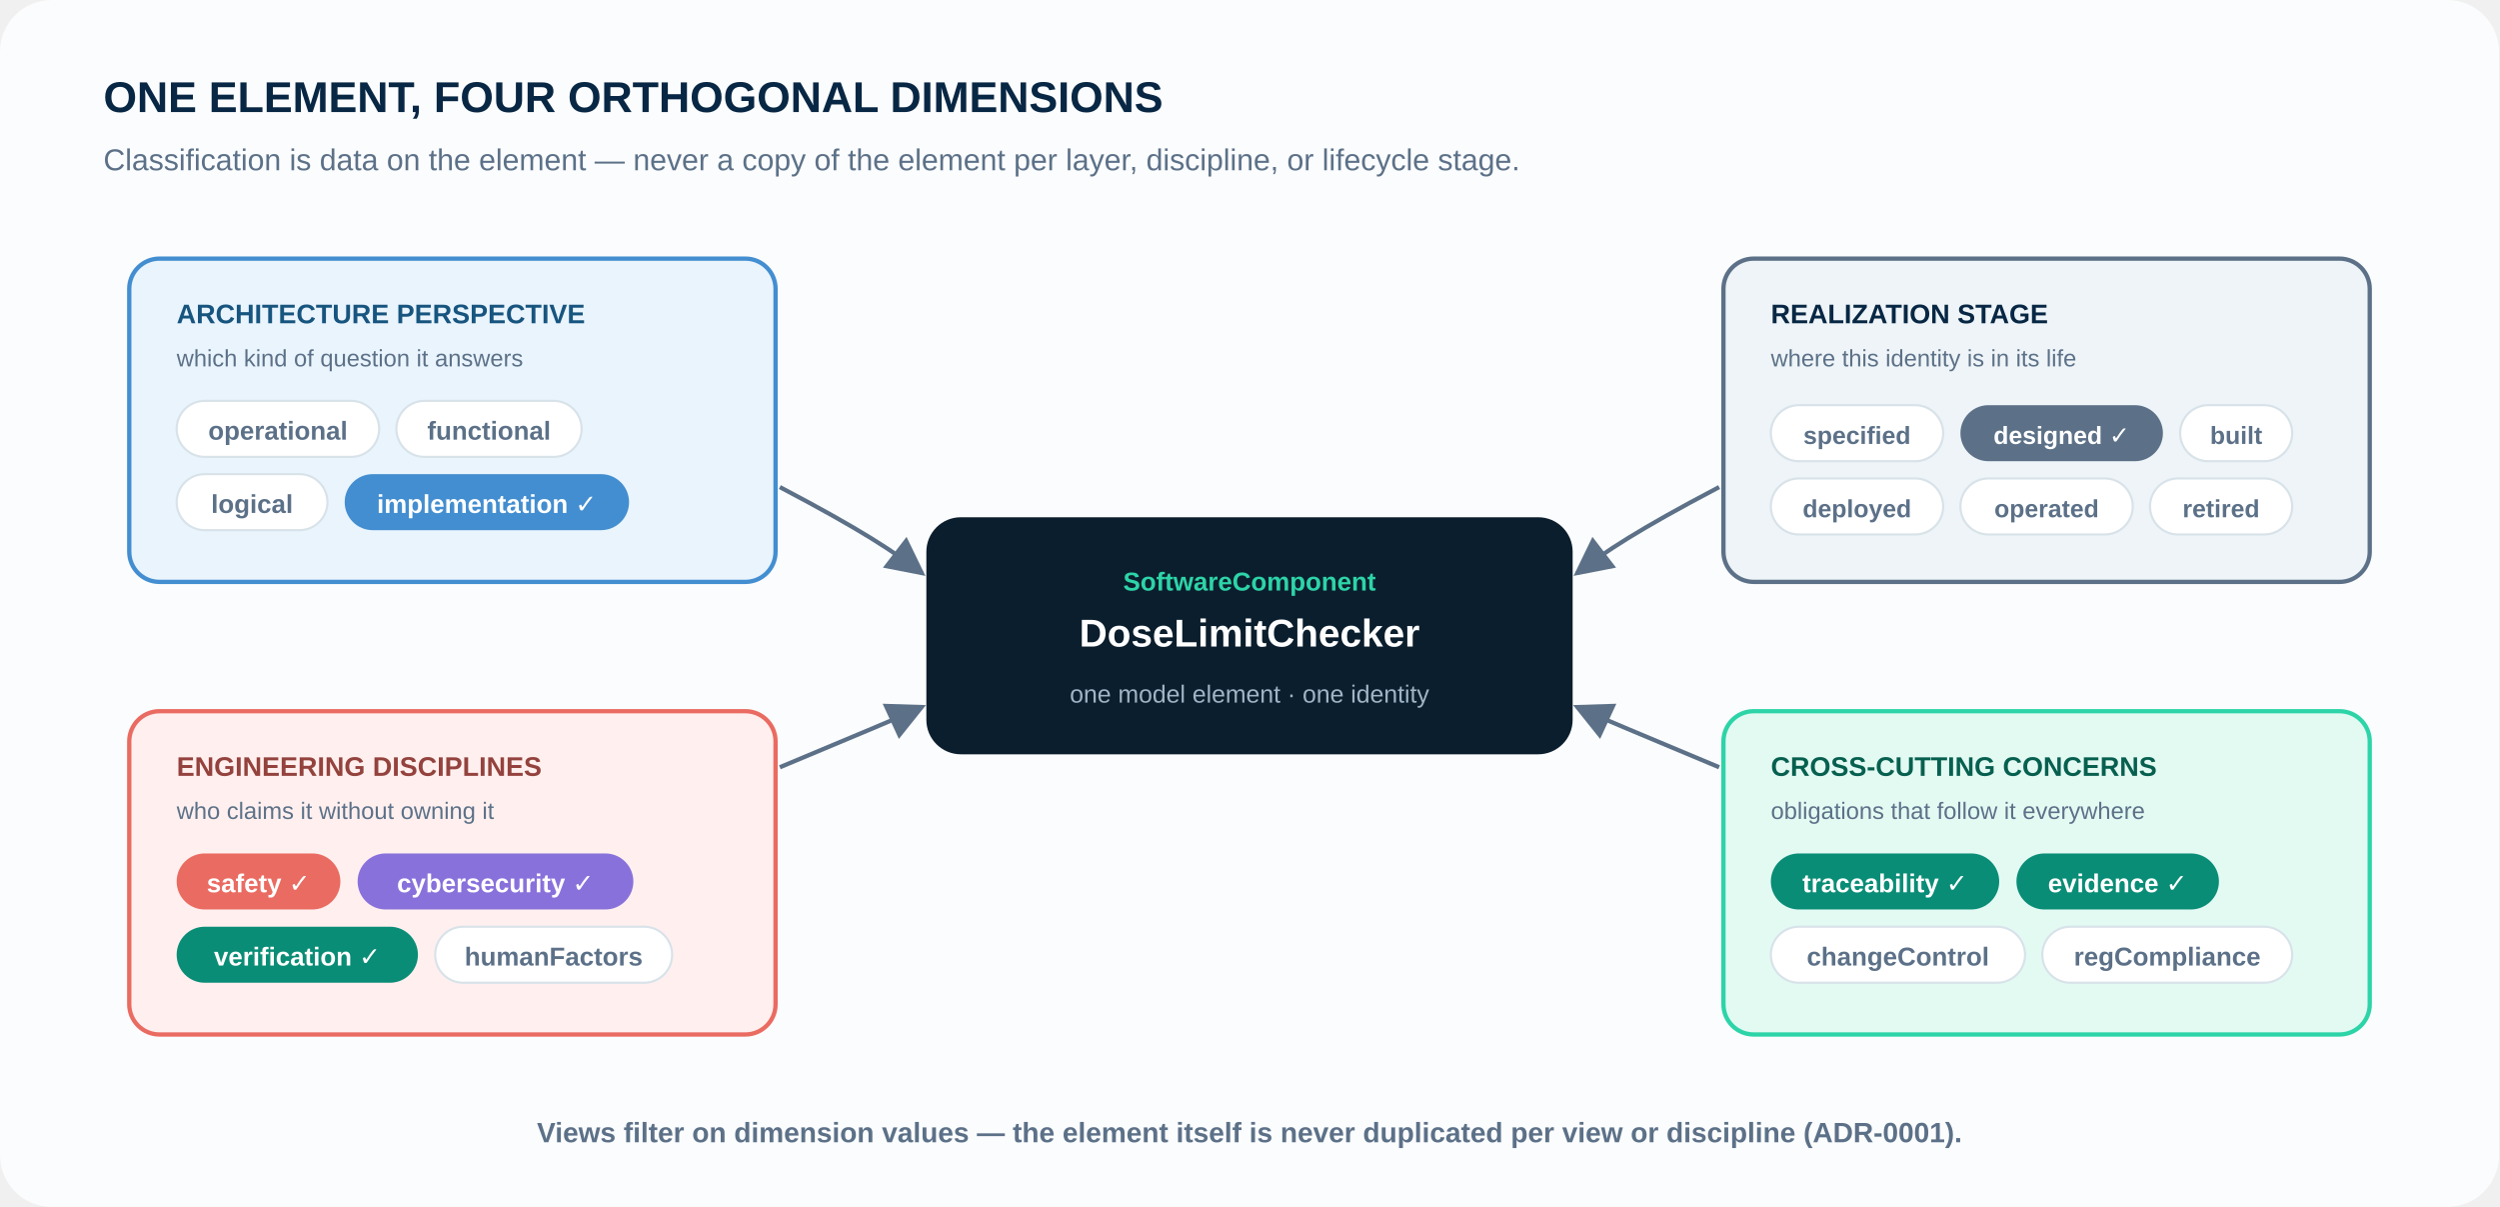
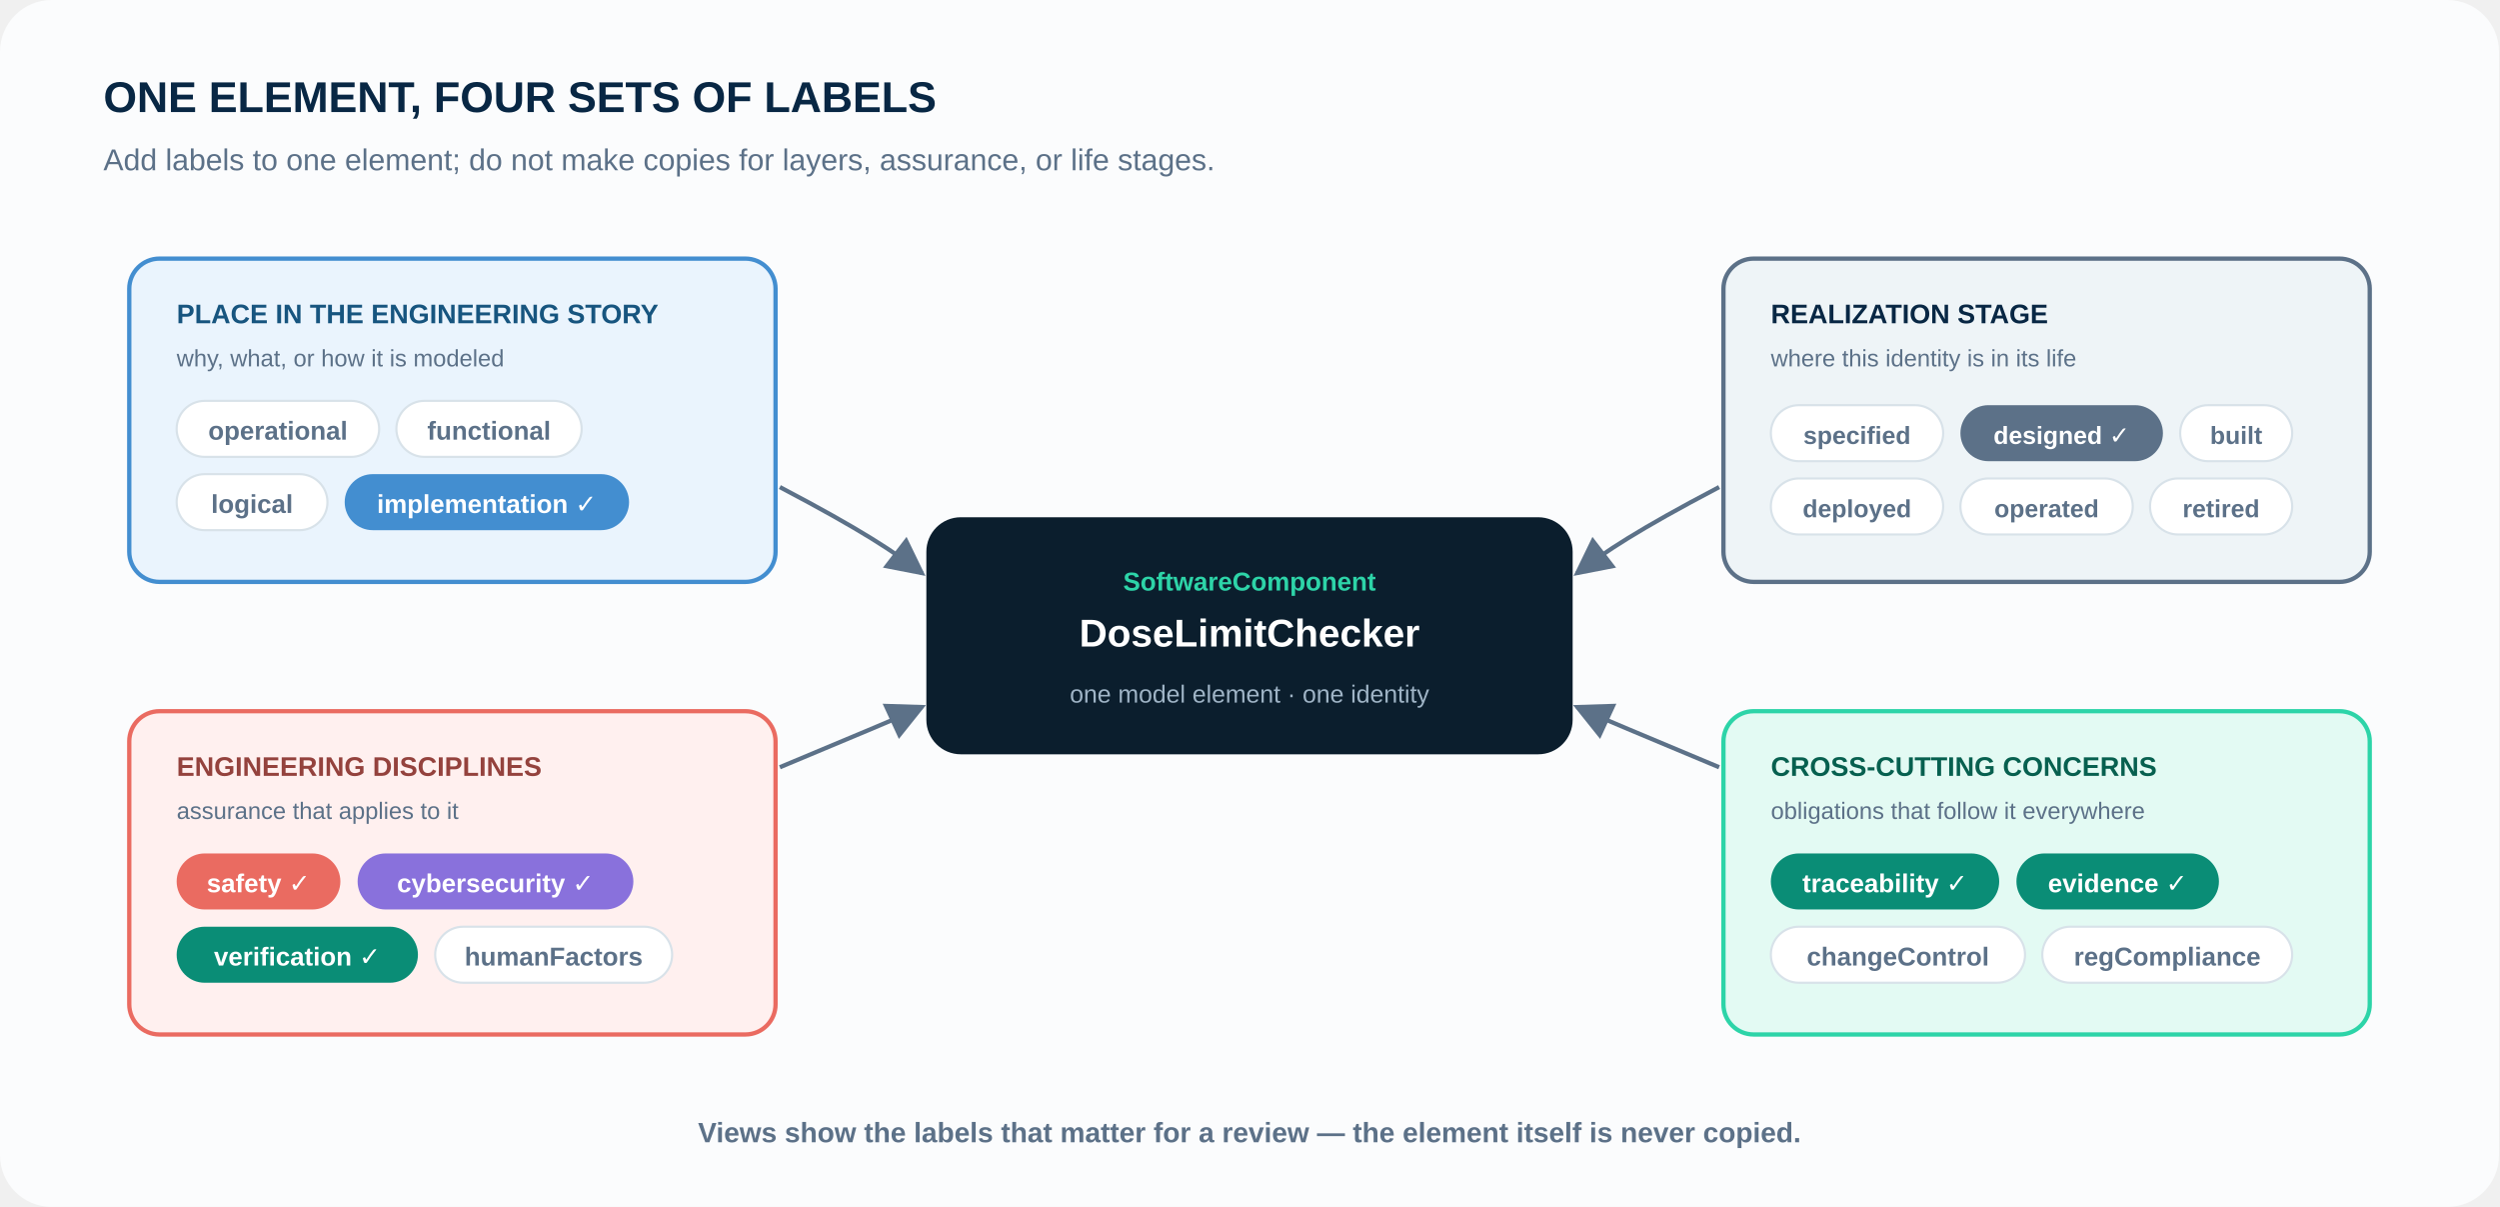
<svg xmlns="http://www.w3.org/2000/svg" width="1160" height="560" viewBox="0 0 1160 560" role="img" aria-labelledby="odtitle oddesc">
  <defs>
    <marker id="odarrow" markerWidth="9" markerHeight="9" refX="8" refY="4.5" orient="auto">
      <path d="M0 0L9 4.5L0 9Z" fill="#5c7188" />
    </marker>
  </defs>
  <rect width="1160" height="560" rx="24" fill="#fbfcfd" />
-   <text x="48" y="52" font-family="Nunito,Arial,sans-serif" font-size="20" font-weight="850" fill="#082744">ONE ELEMENT, FOUR ORTHOGONAL DIMENSIONS</text>
-   <text x="48" y="79" font-family="Nunito,Arial,sans-serif" font-size="14" fill="#5c7188">Classification is data on the element — never a copy of the element per layer, discipline, or lifecycle stage.</text>
+   <text x="48" y="52" font-family="Nunito,Arial,sans-serif" font-size="20" font-weight="850" fill="#082744">ONE ELEMENT, FOUR SETS OF LABELS</text>
+   <text x="48" y="79" font-family="Nunito,Arial,sans-serif" font-size="14" fill="#5c7188">Add labels to one element; do not make copies for layers, assurance, or life stages.</text>
  <g font-family="Nunito,Arial,sans-serif" text-anchor="middle">
    <rect x="430" y="240" width="300" height="110" rx="16" fill="#0b1e2d" />
    <text x="580" y="274" font-size="12" font-weight="800" fill="#2dd4a8">SoftwareComponent</text>
    <text x="580" y="300" font-size="18" font-weight="850" fill="#ffffff">DoseLimitChecker</text>
    <text x="580" y="326" font-size="11.5" fill="#9fb4c6">one model element · one identity</text>
  </g>
  <g font-family="Nunito,Arial,sans-serif">
    <rect x="60" y="120" width="300" height="150" rx="14" fill="#eaf4fd" stroke="#438ed0" stroke-width="2" />
-     <text x="82" y="150" font-size="12.5" font-weight="850" fill="#17557f">ARCHITECTURE PERSPECTIVE</text>
-     <text x="82" y="170" font-size="11" fill="#5c7188">which kind of question it answers</text>
+     <text x="82" y="150" font-size="12.5" font-weight="850" fill="#17557f">PLACE IN THE ENGINEERING STORY</text>
+     <text x="82" y="170" font-size="11" fill="#5c7188">why, what, or how it is modeled</text>
    <g font-size="12" font-weight="750">
      <rect x="82" y="186" width="94" height="26" rx="13" fill="#ffffff" stroke="#d8e2e9" />
      <text x="129" y="204" fill="#5c7188" text-anchor="middle">operational</text>
      <rect x="184" y="186" width="86" height="26" rx="13" fill="#ffffff" stroke="#d8e2e9" />
      <text x="227" y="204" fill="#5c7188" text-anchor="middle">functional</text>
      <rect x="82" y="220" width="70" height="26" rx="13" fill="#ffffff" stroke="#d8e2e9" />
      <text x="117" y="238" fill="#5c7188" text-anchor="middle">logical</text>
      <rect x="160" y="220" width="132" height="26" rx="13" fill="#438ed0" />
      <text x="226" y="238" fill="#ffffff" text-anchor="middle">implementation ✓</text>
    </g>
  </g>
  <g font-family="Nunito,Arial,sans-serif">
    <rect x="800" y="120" width="300" height="150" rx="14" fill="#eef4f7" stroke="#5c7188" stroke-width="2" />
    <text x="822" y="150" font-size="12.5" font-weight="850" fill="#082744">REALIZATION STAGE</text>
    <text x="822" y="170" font-size="11" fill="#5c7188">where this identity is in its life</text>
    <g font-size="11.5" font-weight="750">
      <rect x="822" y="188" width="80" height="26" rx="13" fill="#ffffff" stroke="#d8e2e9" />
      <text x="862" y="206" fill="#5c7188" text-anchor="middle">specified</text>
      <rect x="910" y="188" width="94" height="26" rx="13" fill="#5c7188" />
      <text x="957" y="206" fill="#ffffff" text-anchor="middle">designed ✓</text>
      <rect x="1012" y="188" width="52" height="26" rx="13" fill="#ffffff" stroke="#d8e2e9" />
      <text x="1038" y="206" fill="#5c7188" text-anchor="middle">built</text>
      <rect x="822" y="222" width="80" height="26" rx="13" fill="#ffffff" stroke="#d8e2e9" />
      <text x="862" y="240" fill="#5c7188" text-anchor="middle">deployed</text>
      <rect x="910" y="222" width="80" height="26" rx="13" fill="#ffffff" stroke="#d8e2e9" />
      <text x="950" y="240" fill="#5c7188" text-anchor="middle">operated</text>
      <rect x="998" y="222" width="66" height="26" rx="13" fill="#ffffff" stroke="#d8e2e9" />
      <text x="1031" y="240" fill="#5c7188" text-anchor="middle">retired</text>
    </g>
  </g>
  <g font-family="Nunito,Arial,sans-serif">
    <rect x="60" y="330" width="300" height="150" rx="14" fill="#fff0ef" stroke="#ea6b61" stroke-width="2" />
    <text x="82" y="360" font-size="12.5" font-weight="850" fill="#94423d">ENGINEERING DISCIPLINES</text>
-     <text x="82" y="380" font-size="11" fill="#5c7188">who claims it without owning it</text>
+     <text x="82" y="380" font-size="11" fill="#5c7188">assurance that applies to it</text>
    <g font-size="12" font-weight="750">
      <rect x="82" y="396" width="76" height="26" rx="13" fill="#ea6b61" />
      <text x="120" y="414" fill="#ffffff" text-anchor="middle">safety ✓</text>
      <rect x="166" y="396" width="128" height="26" rx="13" fill="#8971dc" />
      <text x="230" y="414" fill="#ffffff" text-anchor="middle">cybersecurity ✓</text>
      <rect x="82" y="430" width="112" height="26" rx="13" fill="#0a8d76" />
      <text x="138" y="448" fill="#ffffff" text-anchor="middle">verification ✓</text>
      <rect x="202" y="430" width="110" height="26" rx="13" fill="#ffffff" stroke="#d8e2e9" />
      <text x="257" y="448" fill="#5c7188" text-anchor="middle">humanFactors</text>
    </g>
  </g>
  <g font-family="Nunito,Arial,sans-serif">
    <rect x="800" y="330" width="300" height="150" rx="14" fill="#e3faf3" stroke="#2dd4a8" stroke-width="2" />
    <text x="822" y="360" font-size="12.5" font-weight="850" fill="#07604f">CROSS-CUTTING CONCERNS</text>
    <text x="822" y="380" font-size="11" fill="#5c7188">obligations that follow it everywhere</text>
    <g font-size="12" font-weight="750">
      <rect x="822" y="396" width="106" height="26" rx="13" fill="#0a8d76" />
      <text x="875" y="414" fill="#ffffff" text-anchor="middle">traceability ✓</text>
      <rect x="936" y="396" width="94" height="26" rx="13" fill="#0a8d76" />
      <text x="983" y="414" fill="#ffffff" text-anchor="middle">evidence ✓</text>
      <rect x="822" y="430" width="118" height="26" rx="13" fill="#ffffff" stroke="#d8e2e9" />
      <text x="881" y="448" fill="#5c7188" text-anchor="middle">changeControl</text>
      <rect x="948" y="430" width="116" height="26" rx="13" fill="#ffffff" stroke="#d8e2e9" />
      <text x="1006" y="448" fill="#5c7188" text-anchor="middle">regCompliance</text>
    </g>
  </g>
  <g stroke="#5c7188" stroke-width="2" fill="none" marker-end="url(#odarrow)">
    <path d="M362 226 C 400 246 415 256 428 266" />
    <path d="M798 226 C 760 246 745 256 732 266" />
    <path d="M362 356 C 400 340 415 334 428 328" />
    <path d="M798 356 C 760 340 745 334 732 328" />
  </g>
-   <text x="580" y="530" font-family="Nunito,Arial,sans-serif" font-size="13" font-weight="750" fill="#5c7188" text-anchor="middle">Views filter on dimension values — the element itself is never duplicated per view or discipline (ADR-0001).</text>
+   <text x="580" y="530" font-family="Nunito,Arial,sans-serif" font-size="13" font-weight="750" fill="#5c7188" text-anchor="middle">Views show the labels that matter for a review — the element itself is never copied.</text>
</svg>
